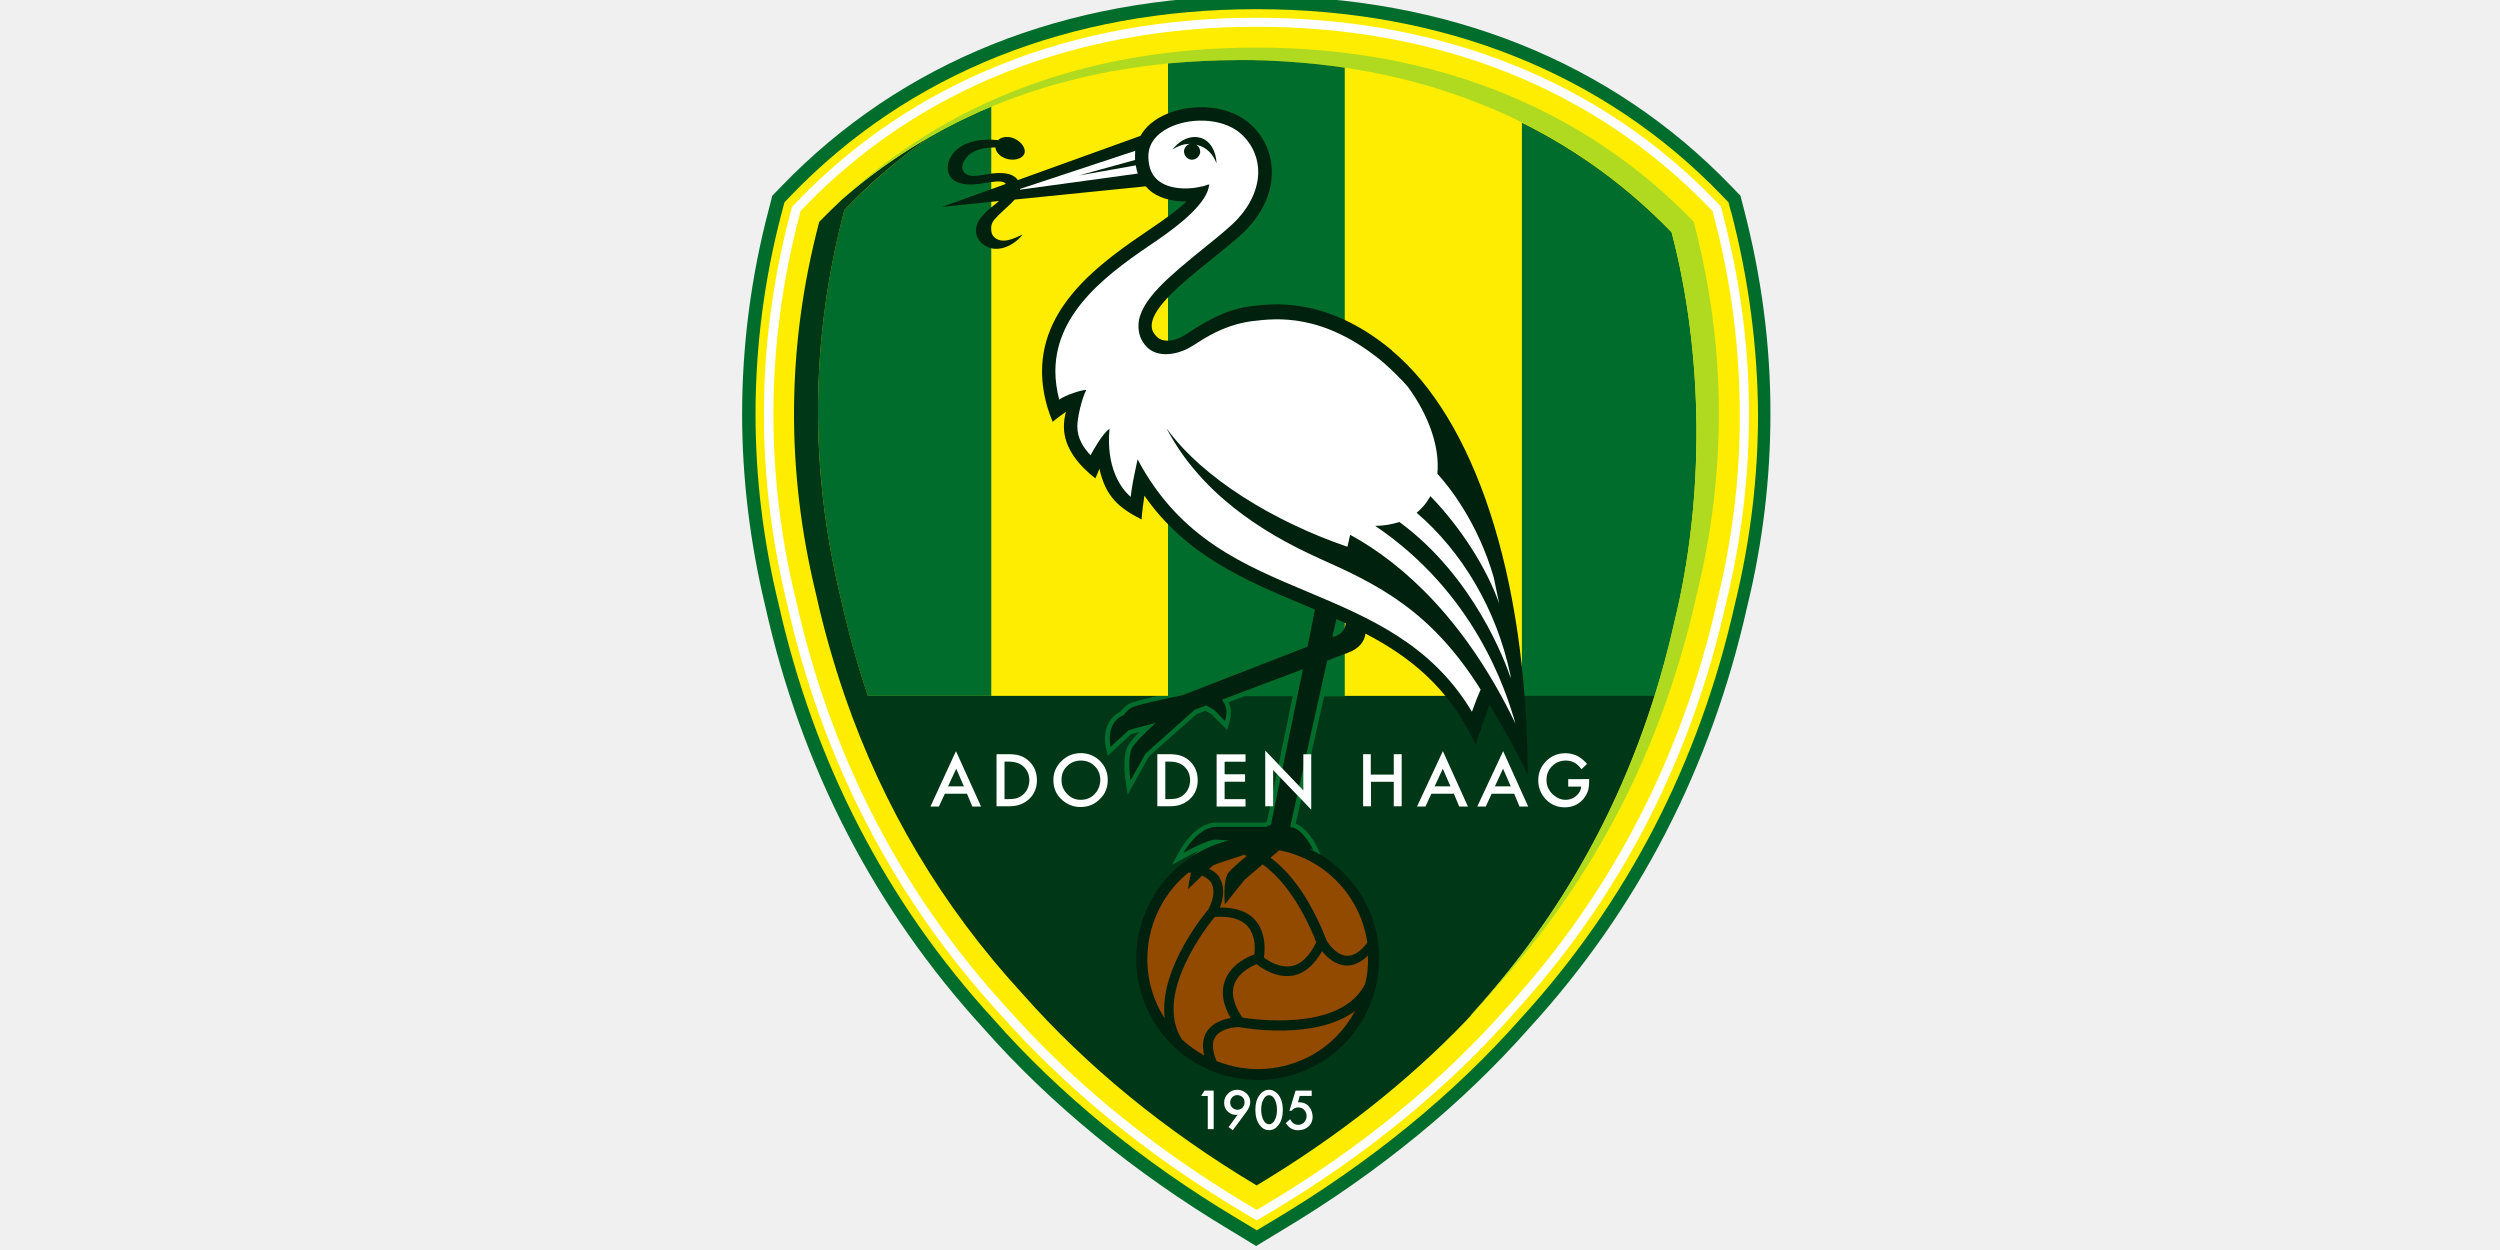
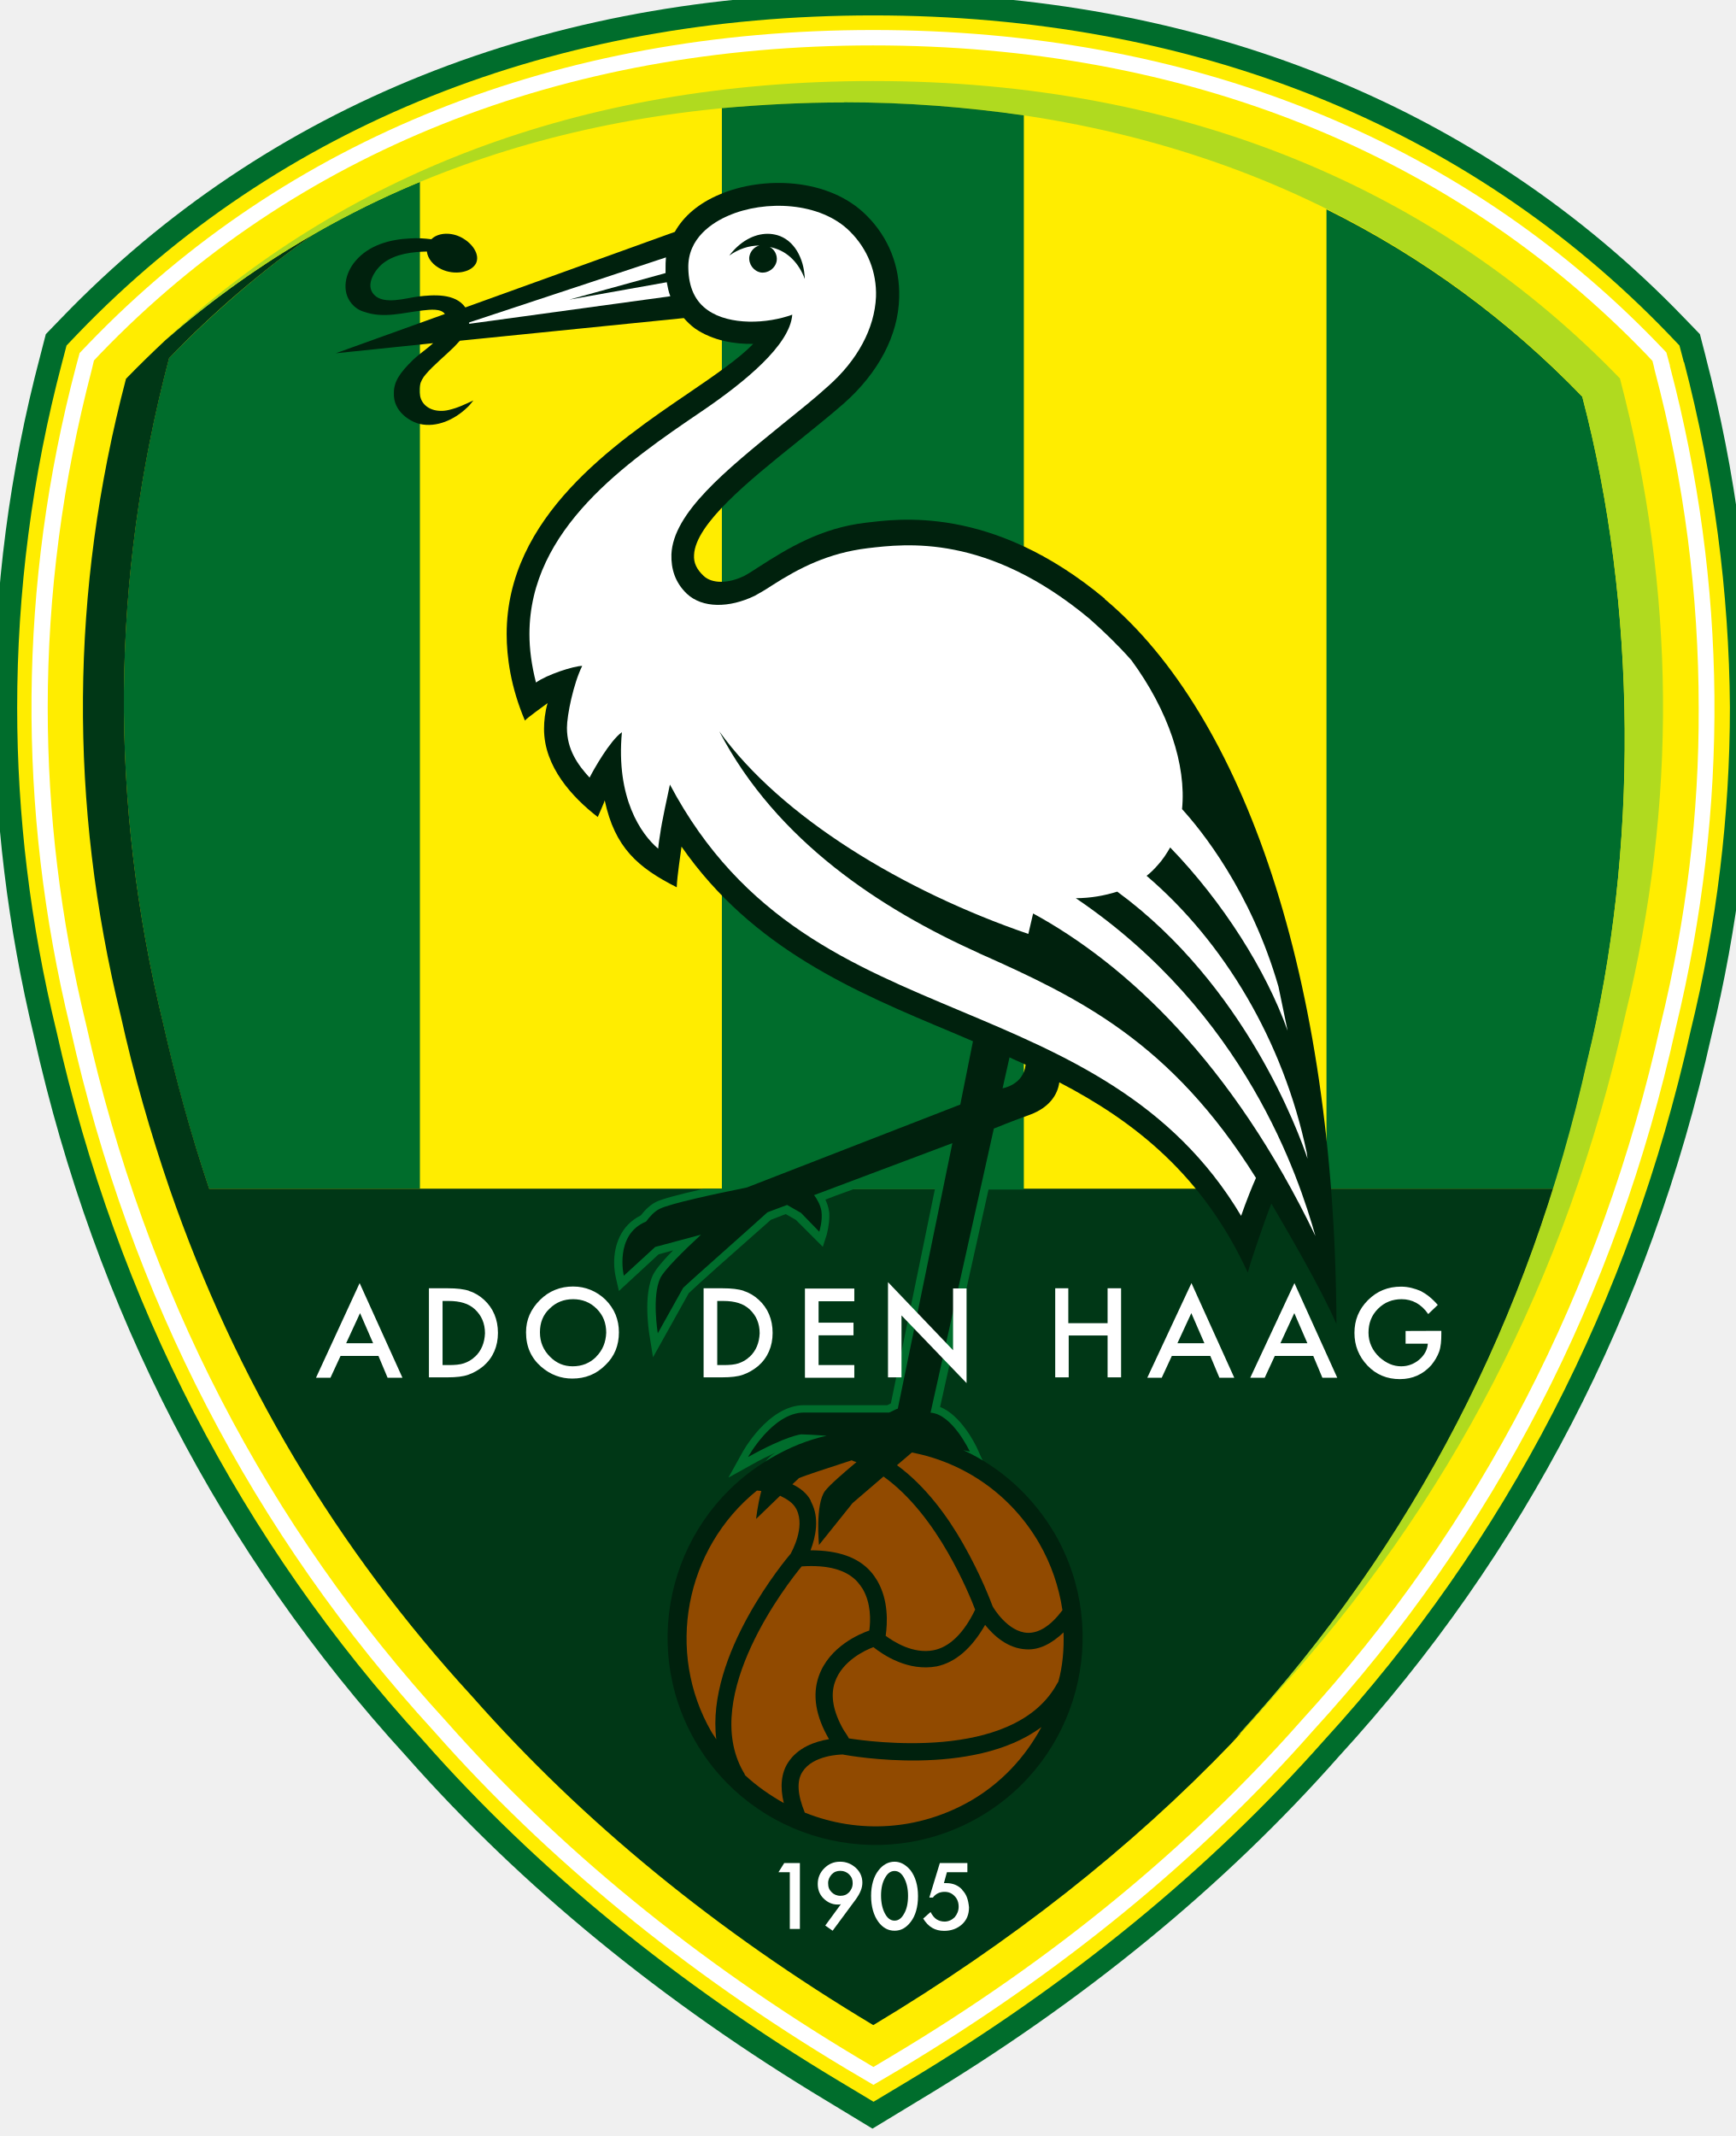
- <svg xmlns="http://www.w3.org/2000/svg" height="80" viewBox="0 0 31.316 15.654" width="160">
+ <svg xmlns="http://www.w3.org/2000/svg" height="80" viewBox="9.4 0 12.6 15.66" width="65">
  <g stroke-width=".032">
    <path d="m21.844 2.613-.042-.163-.118-.122c-1.501-1.558-3.558-2.381-5.946-2.381-2.387 0-4.442.822-5.946 2.381l-.118.122-.042.163c-.224.848-.336 1.712-.336 2.573 0 .8.099 1.61.291 2.41.451 2.016 1.37 3.792 2.73 5.28.842.954 1.882 1.805 3.085 2.528l.333.202.333-.202c1.206-.723 2.243-1.571 3.088-2.528 1.36-1.485 2.278-3.261 2.73-5.28.195-.797.291-1.606.291-2.406.003-.864-.112-1.728-.333-2.576z" fill="#006d2c" />
    <path d="m21.684 2.655-.032-.122-.086-.09c-1.472-1.526-3.485-2.33-5.827-2.33-2.339 0-4.355.803-5.827 2.33l-.086.09-.032.122c-.221.835-.33 1.686-.33 2.534 0 .787.096 1.584.288 2.371.445 1.987 1.35 3.738 2.691 5.203.832.944 1.859 1.782 3.05 2.496l.25.15.25-.15c1.19-.714 2.214-1.552 3.05-2.496 1.341-1.466 2.246-3.216 2.691-5.206.192-.784.288-1.581.288-2.371-.006-.845-.118-1.696-.336-2.531z" fill="#ffed00" />
    <path d="m21.582 2.68-.026-.096-.067-.07c-1.45-1.501-3.437-2.294-5.75-2.294-2.31 0-4.301.794-5.75 2.298l-.067.07-.026.096c-.422 1.6-.435 3.235-.042 4.854.438 1.968 1.338 3.706 2.669 5.158.822.931 1.84 1.766 3.024 2.474l.195.115.195-.115c1.184-.71 2.202-1.542 3.027-2.48 1.328-1.45 2.224-3.184 2.662-5.158.39-1.613.378-3.245-.045-4.851zm-.067 4.826c-.435 1.955-1.325 3.674-2.637 5.11-.819.928-1.827 1.757-3.002 2.458l-.134.08-.134-.08c-1.174-.704-2.182-1.53-2.998-2.454-1.318-1.437-2.205-3.155-2.64-5.107-.189-.774-.282-1.549-.282-2.326 0-.829.109-1.658.323-2.477l.016-.067.048-.051c1.424-1.478 3.386-2.259 5.664-2.259 2.282 0 4.24.784 5.667 2.262l.048.051c.006.019.016.067.016.067.218.822.323 1.648.323 2.48.003.768-.09 1.542-.278 2.314z" fill="#fff" />
    <path d="m10.577 2.626c-.429 1.629-.438 3.254-.042 4.883.093.416.205.816.336 1.206h1.546v-7.382c-.272.112-.528.24-.774.381-.384.269-.739.576-1.066.912zm10.362.282c-.538-.557-1.165-1.021-1.875-1.373v7.181h1.664c.096-.304.179-.618.25-.938.374-1.539.365-3.331-.038-4.87z" fill="#006d2c" />
    <path d="m18.43 12.709c1.059-1.155 1.824-2.483 2.298-3.994h-9.856c-.131-.39-.243-.794-.336-1.206-.397-1.629-.387-3.254.042-4.883.326-.339.682-.643 1.066-.912-.39.224-.755.483-1.091.778-.099.093-.195.186-.291.285-.41 1.558-.419 3.114-.038 4.672.096.435.218.858.358 1.267.483 1.398 1.222 2.637 2.221 3.725.81.918 1.789 1.718 2.938 2.406 1.008-.605 1.885-1.293 2.63-2.07.019-.022.042-.045.061-.067z" fill="#003716" />
    <path d="m21.217 2.776c-1.318-1.366-3.168-2.182-5.478-2.182-2.173 0-3.901.704-5.194 1.904 1.261-1.104 2.922-1.747 4.982-1.747 2.282 0 4.109.803 5.411 2.154.406 1.539.416 3.334.038 4.87-.426 1.904-1.274 3.539-2.547 4.931-.019.022-.038.045-.061.067.106-.109.208-.221.307-.336 1.29-1.408 2.15-3.066 2.579-4.992.381-1.555.371-3.11-.038-4.669z" fill="#b0da1f" />
    <path d="m15.527.751c-.307 0-.605.016-.896.042v7.923h-.134c-.186.042-.304.074-.349.096-.038.019-.077.054-.112.099-.15.074-.195.224-.195.346 0 .042.006.08.013.112l.022.096.291-.269.106-.029c-.106.109-.134.154-.147.179-.032.067-.042.16-.042.24 0 .099.013.186.016.202l.026.163.262-.47c.045-.045.336-.304.602-.538l.109-.042.074.042.198.198.029-.09c0-.003.019-.067.019-.138 0-.013 0-.026-.003-.035-.003-.026-.013-.054-.026-.083.032-.013.109-.042.208-.077h.595c-.102.496-.314 1.53-.323 1.571l-.026.013h-.611c-.262 0-.451.342-.458.358l-.096.173.173-.096c.067-.038.122-.064.17-.086-.019.013-.029.019-.035.026-.016.013-.029.029-.042.045l.048-.029c.499-.288 1.091-.259 1.552.019l-.042-.093c-.013-.029-.118-.243-.272-.304.016-.074.23-1.03.355-1.594h.259v-7.875c-.419-.061-.861-.096-1.318-.096z" fill="#006d2c" />
    <path d="m17.438 4.389c-.832-.694-1.53-.582-1.75-.557-.33.038-.576.189-.784.323-.045.029-.083.054-.109.067-.118.058-.237.058-.298 0-.051-.048-.074-.096-.07-.154.01-.227.403-.544.749-.822.118-.096.243-.195.349-.288.253-.224.4-.499.406-.778.006-.227-.077-.438-.237-.598-.278-.282-.765-.291-1.078-.157-.154.064-.266.16-.33.275l-1.536.554c-.074-.106-.237-.093-.346-.08-.086.01-.25.064-.323-.013-.07-.074.01-.189.07-.234.09-.067.208-.08.317-.083.006.051.045.102.109.131.09.042.211.026.25-.042.035-.067-.029-.157-.118-.198-.077-.035-.163-.026-.208.019-.051-.006-.102-.01-.154-.006-.147.006-.304.048-.403.166-.074.086-.106.221-.026.314.022.026.054.048.09.058.144.051.285.006.429-.01.054-.006.134-.016.163.026l-.8.288.714-.074c-.045.042-.096.074-.147.122-.102.099-.141.163-.141.243-.006.138.122.211.189.227.125.029.256-.032.346-.118.019-.016.032-.035.048-.054-.064.029-.112.054-.182.07-.08.019-.17-.003-.202-.08-.026-.067-.01-.131.035-.182.054-.064.144-.138.205-.198.016-.016.029-.032.045-.048l1.642-.166c.026.029.051.054.083.077.131.09.294.115.426.112-.102.106-.282.23-.47.358-.55.374-1.338.912-1.338 1.77 0 .166.029.387.134.634.01-.016.141-.109.166-.128-.019.067-.026.131-.026.189 0 .278.208.502.394.646 0 0 .051-.115.051-.122.074.346.243.493.528.637.003-.086.029-.246.035-.298.522.749 1.267 1.062 1.987 1.363.051.022.099.042.15.064l-.093.464-1.565.608c-.237.048-.563.118-.64.157-.038.019-.07.054-.099.093-.234.096-.163.397-.163.397l.23-.211.336-.09c-.138.128-.269.259-.298.317-.064.134-.019.406-.019.406l.186-.333c.042-.042.509-.454.618-.554l.144-.054.102.058.134.138s.026-.08.016-.15c-.006-.042-.032-.09-.054-.118l1.014-.381s-.326 1.584-.4 1.946c-.019.006-.038.019-.064.029h-.624c-.23 0-.41.326-.41.326.288-.16.39-.166.39-.166.022 0 .093.003.186.01-.141.032-.275.086-.406.163-.726.419-.976 1.35-.557 2.077s1.354.976 2.08.557c.726-.419.976-1.35.557-2.077-.163-.278-.4-.49-.672-.614l.048.01s-.128-.275-.288-.285l.464-2.083s.15-.061.266-.102c.138-.051.202-.144.214-.237.547.285 1.05.675 1.382 1.395.022-.086.125-.387.173-.506.125.214.358.611.477.883-.01-2.541-.685-4.467-1.699-5.315zm-.749 3.59.051-.227c.038.019.08.035.118.054-.016.15-.17.173-.17.173z" fill="#00210d" />
    <path d="m14.228 2.069-.717.128.707-.195v-.032c0-.029 0-.054.003-.083l-1.443.477v.01l1.475-.202c-.013-.032-.019-.067-.026-.102z" fill="#fff" />
    <path d="m16.516 6.988c-.717-.323-1.482-.819-1.904-1.626.454.63 1.35 1.171 2.266 1.485l.035-.15c.685.374 1.459 1.094 2.07 2.365-.122-.429-.512-1.635-1.757-2.477.109 0 .211-.019.304-.048.938.688 1.331 1.766 1.395 1.958-.003-.016-.003-.029-.006-.045-.173-.822-.608-1.546-1.174-2.029.029-.022.058-.051.083-.08.035-.038.064-.083.09-.128.387.4.704.902.861 1.344-.022-.109-.045-.218-.067-.323-.202-.701-.57-1.152-.707-1.302.032-.323-.099-.72-.371-1.091-.099-.112-.202-.211-.307-.304-.752-.627-1.35-.55-1.626-.518-.291.035-.506.147-.701.272-.048.032-.093.058-.128.077-.186.09-.384.093-.499-.016-.086-.083-.115-.182-.112-.288.013-.304.397-.614.806-.947.122-.099.24-.192.342-.285.218-.192.342-.426.352-.656.006-.179-.061-.349-.189-.477-.218-.221-.627-.234-.893-.118-.112.048-.301.163-.294.387.003.141.051.243.144.307.16.112.435.099.618.032-.016.221-.346.493-.666.71-.547.371-1.261.861-1.261 1.632 0 .112.016.23.048.355.08-.058.278-.122.339-.122-.064.128-.112.362-.112.454 0 .16.08.272.166.365.029-.058.15-.272.237-.333-.045.483.141.749.266.854.003-.038.01-.08.016-.118.006-.054.058-.298.07-.352.531 1.002 1.344 1.328 2.134 1.661.762.32 1.549.653 2.054 1.501.038-.109.083-.221.109-.278-.624-.998-1.299-1.322-2.032-1.648z" fill="#fff" />
    <path d="m15.239 2.044c-.006-.154-.08-.285-.202-.32-.022-.006-.045-.01-.07-.01-.102 0-.205.058-.282.16.067-.048.144-.074.221-.074-.038.01-.067.042-.074.083-.006.054.032.106.086.115.054.006.106-.032.115-.086.006-.042-.016-.083-.051-.102.006.003.013.003.022.006.112.029.192.115.234.227z" fill="#00210d" />
    <path d="m11.655 10.101h.106l.074-.16h.278l.067.16h.109l-.314-.694zm.221-.253.102-.221.096.221zm.902-.384c-.038-.013-.09-.019-.157-.019h-.138v.653h.134c.067 0 .118-.006.154-.019.038-.013.077-.035.112-.064.07-.061.106-.144.106-.243 0-.099-.035-.182-.102-.243-.032-.029-.067-.051-.109-.064zm.042.483c-.022.022-.051.038-.08.048s-.067.013-.112.013h-.045v-.47h.045c.083 0 .147.019.192.061.048.045.074.102.074.176-.003.07-.026.128-.074.173zm.72-.515c-.093 0-.176.032-.243.099-.067.067-.102.144-.102.237 0 .106.038.189.112.253.067.058.144.086.227.086.096 0 .176-.032.243-.099.067-.064.099-.144.099-.24 0-.093-.032-.173-.099-.24-.064-.061-.144-.096-.237-.096zm.17.515c-.048.048-.106.07-.173.07-.064 0-.118-.022-.166-.07-.048-.048-.074-.106-.074-.179 0-.07.022-.128.07-.173.048-.048.106-.07.173-.07s.125.022.173.07.07.106.07.176c-.003.07-.026.128-.074.176zm1.082-.483c-.038-.013-.09-.019-.157-.019h-.138v.653h.134c.067 0 .118-.006.154-.019.038-.013.077-.035.112-.064.07-.061.106-.144.106-.243 0-.099-.035-.182-.102-.243-.032-.029-.067-.051-.109-.064zm.042.483c-.022.022-.051.038-.08.048s-.067.013-.112.013h-.045v-.47h.045c.083 0 .147.019.192.061.048.045.074.102.074.176-.003.07-.026.128-.074.173zm.41.154h.358v-.093h-.262v-.218h.256v-.093h-.256v-.157h.262v-.093h-.362v.653zm1.082-.202-.477-.499v.698h.099v-.454l.477.496v-.694h-.099zm1.13-.198h-.285v-.256h-.096v.653h.099v-.307h.285v.307h.099v-.653h-.099v.256zm.294.4h.106l.074-.16h.282l.067.16h.109l-.314-.694zm.221-.253.102-.221.096.221zm.534.253h.106l.074-.16h.282l.067.16h.109l-.314-.694zm.221-.253.102-.221.096.221zm.918-.09v.093h.163c-.003.045-.026.086-.064.118-.038.032-.083.048-.131.048-.058 0-.109-.022-.16-.067-.051-.048-.08-.109-.08-.179 0-.07.022-.128.07-.176.048-.048.106-.07.173-.07.077 0 .144.035.195.109l.07-.067c-.042-.048-.083-.08-.125-.102-.045-.019-.093-.032-.144-.032-.096 0-.176.032-.243.099-.067.067-.099.147-.099.24s.032.173.096.24c.064.067.144.099.237.099s.17-.035.23-.102c.026-.032.045-.064.058-.099.013-.038.016-.08.016-.131v-.022zm-4.598 3.968h.083v.416h.074v-.483h-.115zm.451-.077c-.045 0-.083.016-.115.048-.032.032-.048.07-.048.115 0 .042.013.077.042.106.029.029.064.045.102.045h.01c.003 0 .01 0 .016-.003l-.115.157.054.038.17-.23c.032-.045.048-.083.048-.122 0-.042-.016-.08-.048-.109-.032-.029-.07-.045-.115-.045zm.067.224c-.019.019-.038.026-.064.026s-.048-.01-.064-.026c-.019-.019-.026-.038-.026-.067 0-.026.01-.045.026-.064.019-.019.038-.026.064-.026s.048.01.064.026c.019.019.026.038.026.064 0 .029-.01.048-.026.067zm.333-.224c-.045 0-.086.022-.118.064-.035.045-.054.109-.054.186 0 .08.019.144.054.192.032.042.07.064.118.064.045 0 .083-.019.118-.064.035-.045.054-.109.054-.189 0-.08-.019-.141-.054-.189-.035-.042-.074-.064-.118-.064zm.07.381c-.019.035-.042.051-.07.051s-.051-.016-.07-.051-.029-.08-.029-.134c0-.051.01-.096.029-.128.019-.035.042-.051.07-.051s.051.016.07.051.029.08.029.131c0 .054-.01.099-.029.131zm.426-.176c-.029-.032-.07-.048-.115-.048h-.019l.022-.08h.15v-.067h-.202l-.077.253h.026c.022-.029.051-.042.086-.042.029 0 .054.01.074.032.019.019.029.045.029.077 0 .029-.01.054-.029.077-.019.019-.045.032-.074.032-.022 0-.042-.006-.058-.016s-.032-.029-.045-.054l-.054.048c.038.061.086.09.154.09.051 0 .096-.016.131-.048.035-.032.051-.074.051-.125-.006-.058-.019-.096-.051-.128z" fill="#fff" />
    <g fill="#914a00">
      <path d="m17.137 11.967c-.09.086-.182.131-.275.125-.134-.006-.237-.099-.301-.179-.099.173-.218.275-.355.304-.208.038-.387-.08-.464-.141-.061.022-.23.102-.282.256-.035.099-.013.218.064.352 0 0 .035.051.038.061.144.022 1.19.173 1.517-.384 0 0 .016-.029.019-.032.032-.115.042-.237.038-.362z" />
      <path d="m15.415 12.748c-.096-.166-.122-.32-.074-.458.077-.221.307-.314.371-.336.01-.074.013-.198-.048-.304-.01-.016-.022-.032-.035-.048-.08-.093-.221-.131-.413-.118-.096.115-.746.944-.429 1.504 0 0 .013.019.013.026.086.08.182.147.285.205-.029-.118-.019-.221.032-.298.07-.109.198-.154.298-.17.003-.003 0-.003-0-.003z" />
      <path d="m15.521 12.863c-.026 0-.221.006-.298.125-.045.067-.038.17.016.301.4.16.838.128 1.21-.083.224-.128.403-.317.525-.544-.502.374-1.402.211-1.453.202zm-.384-1.475c.006-.013.106-.189.042-.32l-.003-.006c-.022-.042-.064-.07-.118-.096l-.176.17s.01-.099.038-.205c-.01 0-.019-.003-.032-.003-.528.426-.672 1.184-.333 1.77.01.016.022.035.035.054-.077-.621.512-1.322.547-1.363zm.144-.387.006.013c.061.118.032.253-.006.352.202 0 .349.051.442.157.019.022.035.045.048.067.083.144.074.31.061.403.061.045.202.134.349.106.118-.022.224-.125.307-.298-.022-.058-.09-.227-.202-.422-.112-.195-.272-.413-.47-.554l-.227.195-.246.307s-.029-.301.045-.397c.032-.042.131-.128.23-.211-.013-.003-.022-.006-.035-.013-.179.058-.352.115-.387.131l-.048.045c.061.029.106.067.134.118zm1.117.314c.134.234.208.435.218.461.006.013.112.189.256.195.083.003.17-.051.256-.166-.026-.173-.083-.339-.17-.49-.205-.355-.547-.592-.934-.666l-.109.093c.211.154.374.381.483.573z" />
    </g>
  </g>
</svg>
